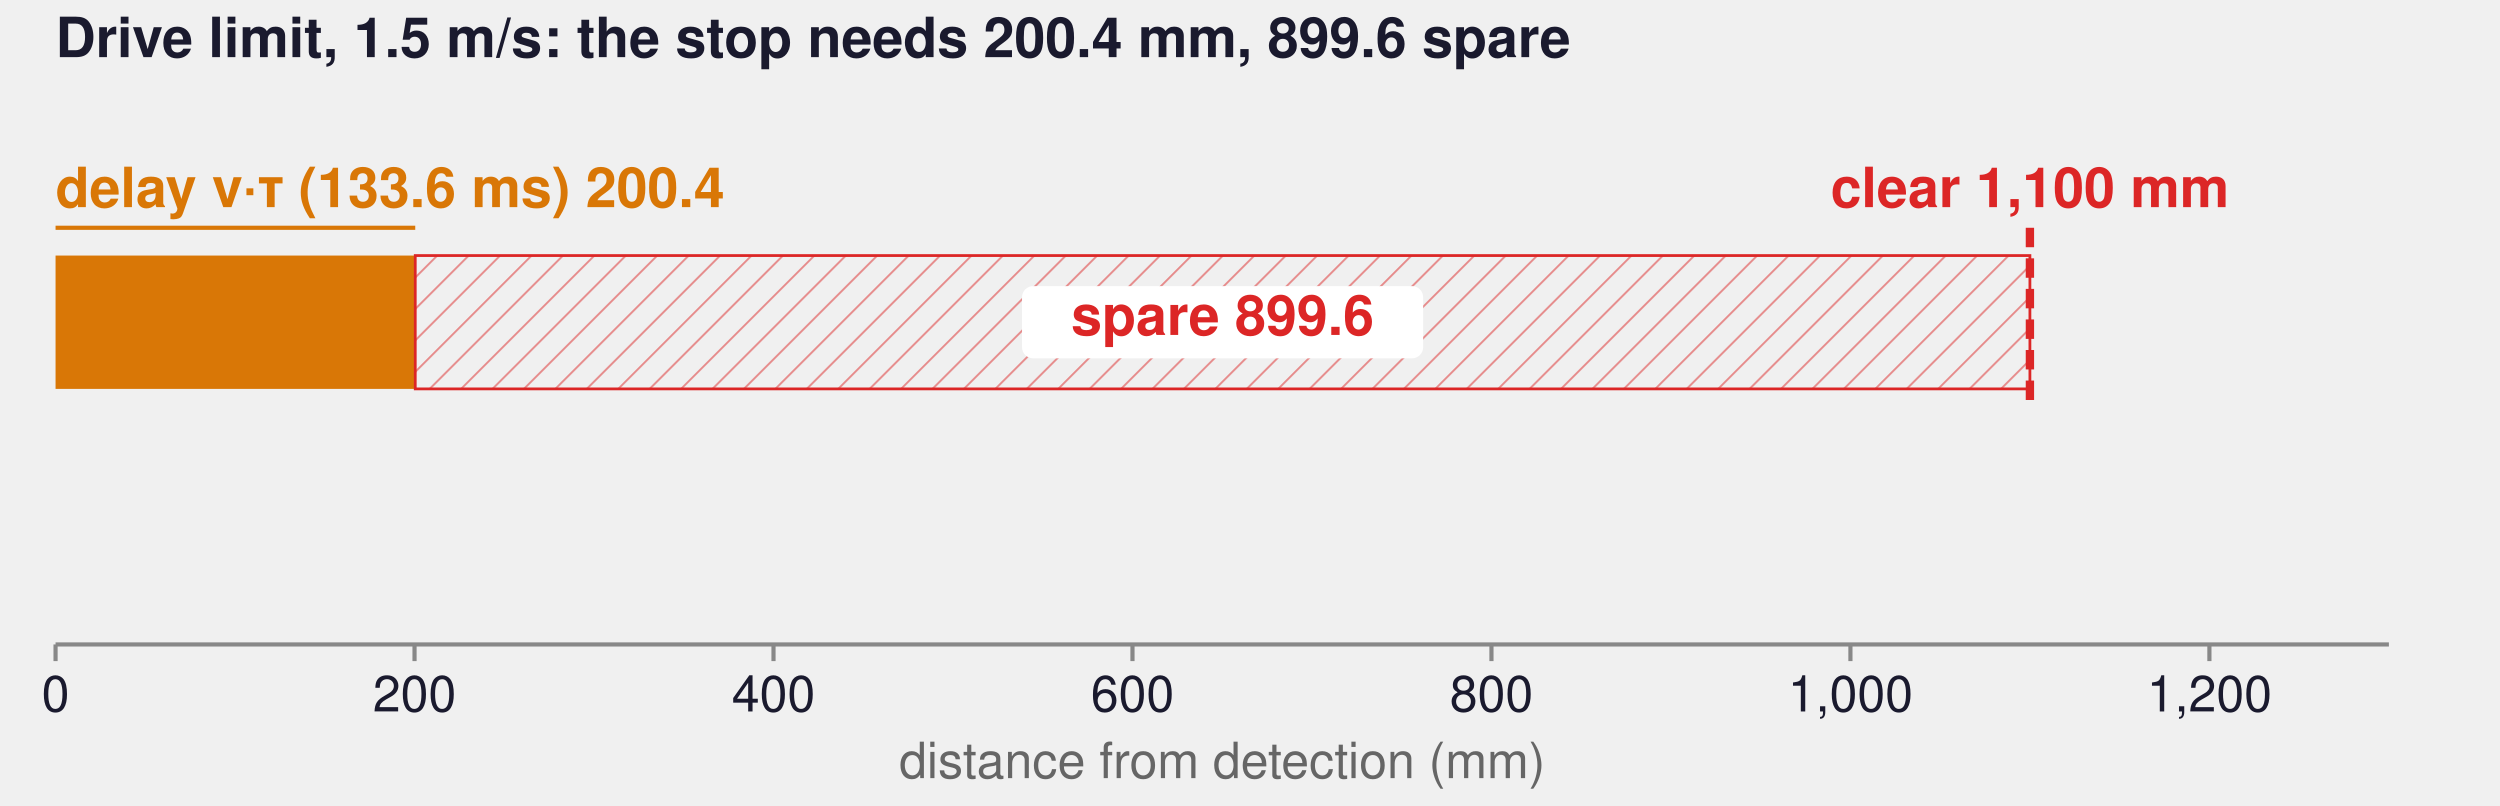
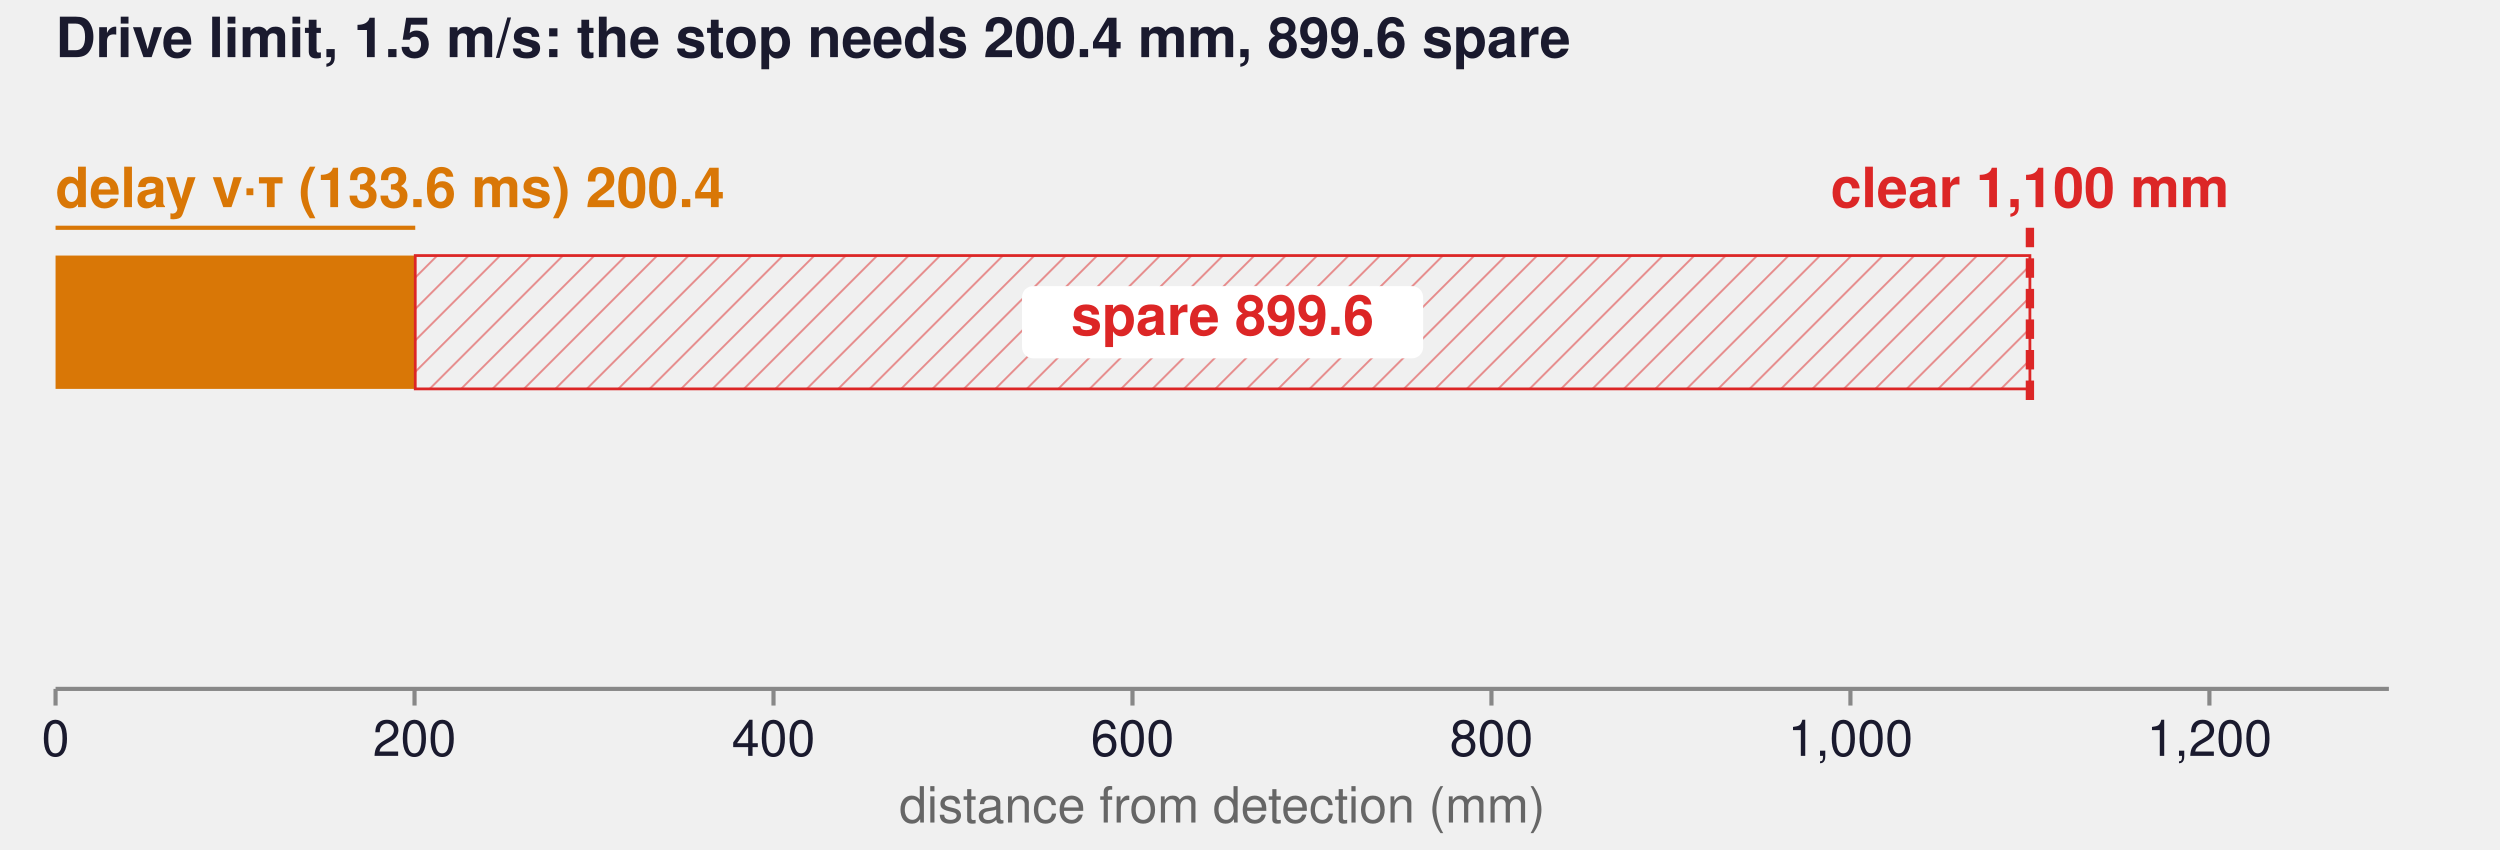
- <svg xmlns="http://www.w3.org/2000/svg" width="900" height="290" viewBox="0 0 900 290" role="img" aria-label="Stopping budget">
+ <svg xmlns="http://www.w3.org/2000/svg" width="900" height="306" viewBox="0 0 900 306" role="img" aria-label="Stopping budget">
  <defs>
    <marker id="ah" viewBox="0 0 10 10" refX="9" refY="5" markerWidth="7" markerHeight="7" orient="auto-start-reverse">
      <path d="M0,0 L10,5 L0,10 z" fill="#92400E" />
    </marker>
  </defs>
  <rect x="20.0" y="92" width="129.489" height="48" rx="0" fill="#D97706" fill-opacity="1.0" stroke="#FFFFFF" stroke-width="0" />
  <text x="20" y="70" font-family="Helvetica, Arial, sans-serif" font-size="20" font-weight="700" fill="#D97706" text-anchor="start" dominant-baseline="central">delay v·τ (133.6 ms) 200.4</text>
  <line x1="20" y1="82" x2="149.489" y2="82" stroke="#D97706" stroke-width="1.5" />
  <pattern id="hatch" width="8" height="8" patternUnits="userSpaceOnUse" patternTransform="rotate(45)">
    <line x1="0" y1="0" x2="0" y2="8" stroke="#DC2626" stroke-width="1.5" opacity="0.45" />
  </pattern>
  <rect x="149.489" y="92" width="581.28" height="48" fill="url(#hatch)" stroke="#DC2626" stroke-width="1" />
  <rect x="367.929" y="103.0" width="144.4" height="26" rx="4" fill="#FFFFFF" fill-opacity="1.0" stroke="none" stroke-width="0" />
  <text x="440.129" y="116.0" font-family="Helvetica, Arial, sans-serif" font-size="20" font-weight="700" fill="#DC2626" text-anchor="middle" dominant-baseline="central">spare 899.6</text>
  <line x1="730.769" y1="82" x2="730.769" y2="148" stroke="#DC2626" stroke-width="3" stroke-dasharray="7,4" />
  <text x="730.769" y="70" font-family="Helvetica, Arial, sans-serif" font-size="20" font-weight="700" fill="#DC2626" text-anchor="middle" dominant-baseline="central">clear 1,100 mm</text>
-   <line x1="20" y1="232" x2="860" y2="232" stroke="#888888" stroke-width="1.5" />
-   <line x1="20.0" y1="232" x2="20.0" y2="238" stroke="#888888" stroke-width="1.5" />
-   <text x="20.0" y="252" font-family="Helvetica, Arial, sans-serif" font-size="18" font-weight="500" fill="#1A1A2E" text-anchor="middle" dominant-baseline="central">0</text>
-   <line x1="149.231" y1="232" x2="149.231" y2="238" stroke="#888888" stroke-width="1.5" />
-   <text x="149.231" y="252" font-family="Helvetica, Arial, sans-serif" font-size="18" font-weight="500" fill="#1A1A2E" text-anchor="middle" dominant-baseline="central">200</text>
-   <line x1="278.462" y1="232" x2="278.462" y2="238" stroke="#888888" stroke-width="1.5" />
-   <text x="278.462" y="252" font-family="Helvetica, Arial, sans-serif" font-size="18" font-weight="500" fill="#1A1A2E" text-anchor="middle" dominant-baseline="central">400</text>
-   <line x1="407.692" y1="232" x2="407.692" y2="238" stroke="#888888" stroke-width="1.5" />
-   <text x="407.692" y="252" font-family="Helvetica, Arial, sans-serif" font-size="18" font-weight="500" fill="#1A1A2E" text-anchor="middle" dominant-baseline="central">600</text>
-   <line x1="536.923" y1="232" x2="536.923" y2="238" stroke="#888888" stroke-width="1.5" />
-   <text x="536.923" y="252" font-family="Helvetica, Arial, sans-serif" font-size="18" font-weight="500" fill="#1A1A2E" text-anchor="middle" dominant-baseline="central">800</text>
-   <line x1="666.154" y1="232" x2="666.154" y2="238" stroke="#888888" stroke-width="1.5" />
-   <text x="666.154" y="252" font-family="Helvetica, Arial, sans-serif" font-size="18" font-weight="500" fill="#1A1A2E" text-anchor="middle" dominant-baseline="central">1,000</text>
-   <line x1="795.385" y1="232" x2="795.385" y2="238" stroke="#888888" stroke-width="1.5" />
-   <text x="795.385" y="252" font-family="Helvetica, Arial, sans-serif" font-size="18" font-weight="500" fill="#1A1A2E" text-anchor="middle" dominant-baseline="central">1,200</text>
+   <line x1="20" y1="248" x2="860" y2="248" stroke="#888888" stroke-width="1.5" />
+   <line x1="20.0" y1="248" x2="20.0" y2="254" stroke="#888888" stroke-width="1.5" />
+   <text x="20.0" y="268" font-family="Helvetica, Arial, sans-serif" font-size="18" font-weight="500" fill="#1A1A2E" text-anchor="middle" dominant-baseline="central">0</text>
+   <line x1="149.231" y1="248" x2="149.231" y2="254" stroke="#888888" stroke-width="1.5" />
+   <text x="149.231" y="268" font-family="Helvetica, Arial, sans-serif" font-size="18" font-weight="500" fill="#1A1A2E" text-anchor="middle" dominant-baseline="central">200</text>
+   <line x1="278.462" y1="248" x2="278.462" y2="254" stroke="#888888" stroke-width="1.5" />
+   <text x="278.462" y="268" font-family="Helvetica, Arial, sans-serif" font-size="18" font-weight="500" fill="#1A1A2E" text-anchor="middle" dominant-baseline="central">400</text>
+   <line x1="407.692" y1="248" x2="407.692" y2="254" stroke="#888888" stroke-width="1.5" />
+   <text x="407.692" y="268" font-family="Helvetica, Arial, sans-serif" font-size="18" font-weight="500" fill="#1A1A2E" text-anchor="middle" dominant-baseline="central">600</text>
+   <line x1="536.923" y1="248" x2="536.923" y2="254" stroke="#888888" stroke-width="1.5" />
+   <text x="536.923" y="268" font-family="Helvetica, Arial, sans-serif" font-size="18" font-weight="500" fill="#1A1A2E" text-anchor="middle" dominant-baseline="central">800</text>
+   <line x1="666.154" y1="248" x2="666.154" y2="254" stroke="#888888" stroke-width="1.5" />
+   <text x="666.154" y="268" font-family="Helvetica, Arial, sans-serif" font-size="18" font-weight="500" fill="#1A1A2E" text-anchor="middle" dominant-baseline="central">1,000</text>
+   <line x1="795.385" y1="248" x2="795.385" y2="254" stroke="#888888" stroke-width="1.5" />
+   <text x="795.385" y="268" font-family="Helvetica, Arial, sans-serif" font-size="18" font-weight="500" fill="#1A1A2E" text-anchor="middle" dominant-baseline="central">1,200</text>
  <text x="20" y="16" font-family="Helvetica, Arial, sans-serif" font-size="20" font-weight="700" fill="#1A1A2E" text-anchor="start" dominant-baseline="central">Drive limit, 1.5 m/s: the stop needs 200.4 mm, 899.6 spare</text>
-   <text x="440.0" y="276" font-family="Helvetica, Arial, sans-serif" font-size="18" font-weight="500" fill="#666666" text-anchor="middle" dominant-baseline="central">distance from detection (mm)</text>
+   <text x="440.0" y="292" font-family="Helvetica, Arial, sans-serif" font-size="18" font-weight="500" fill="#666666" text-anchor="middle" dominant-baseline="central">distance from detection (mm)</text>
</svg>
